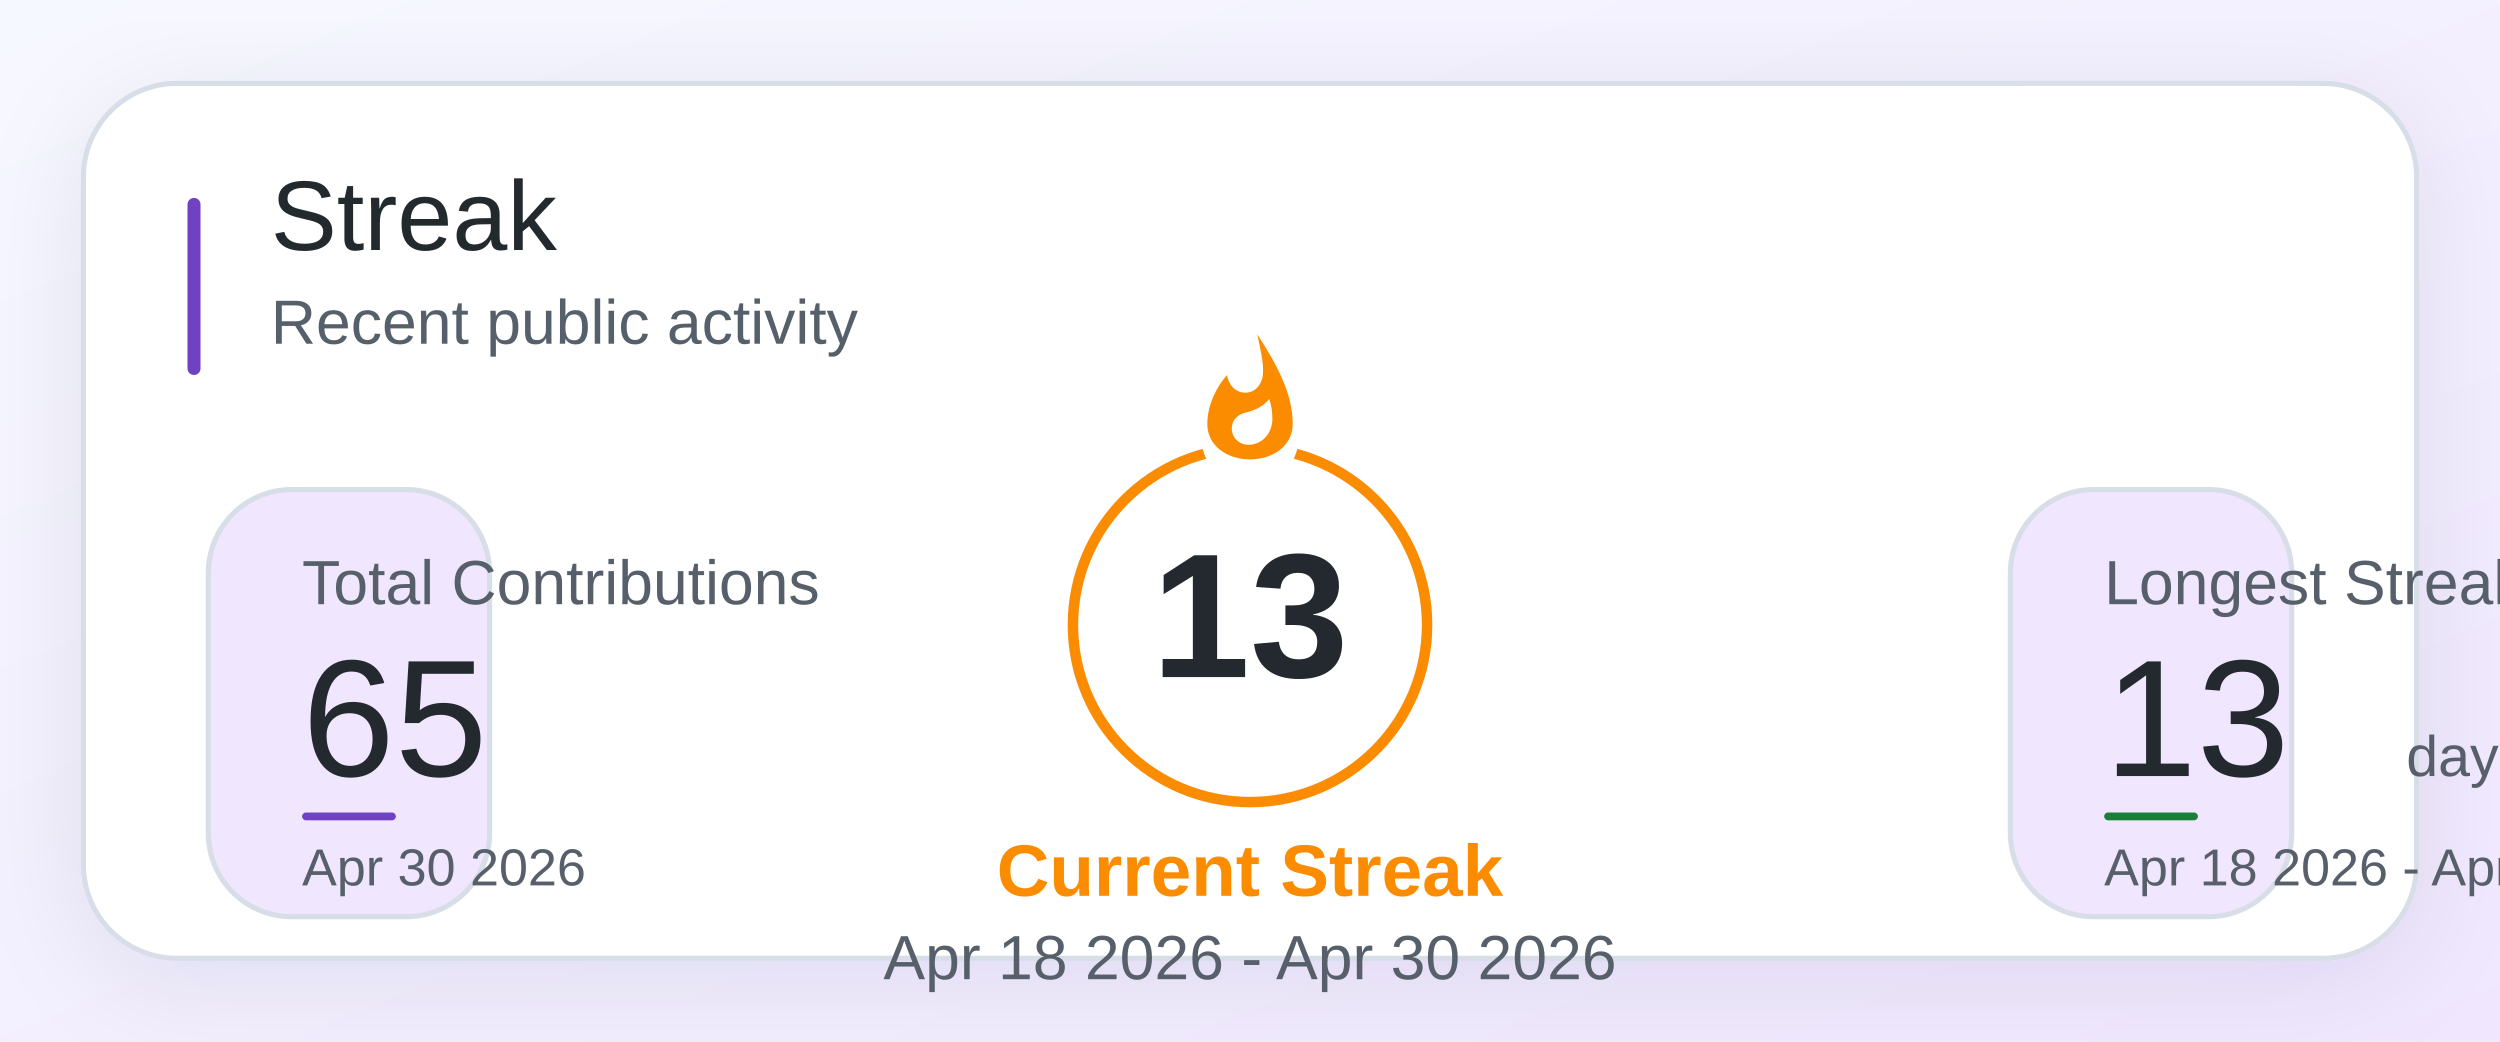
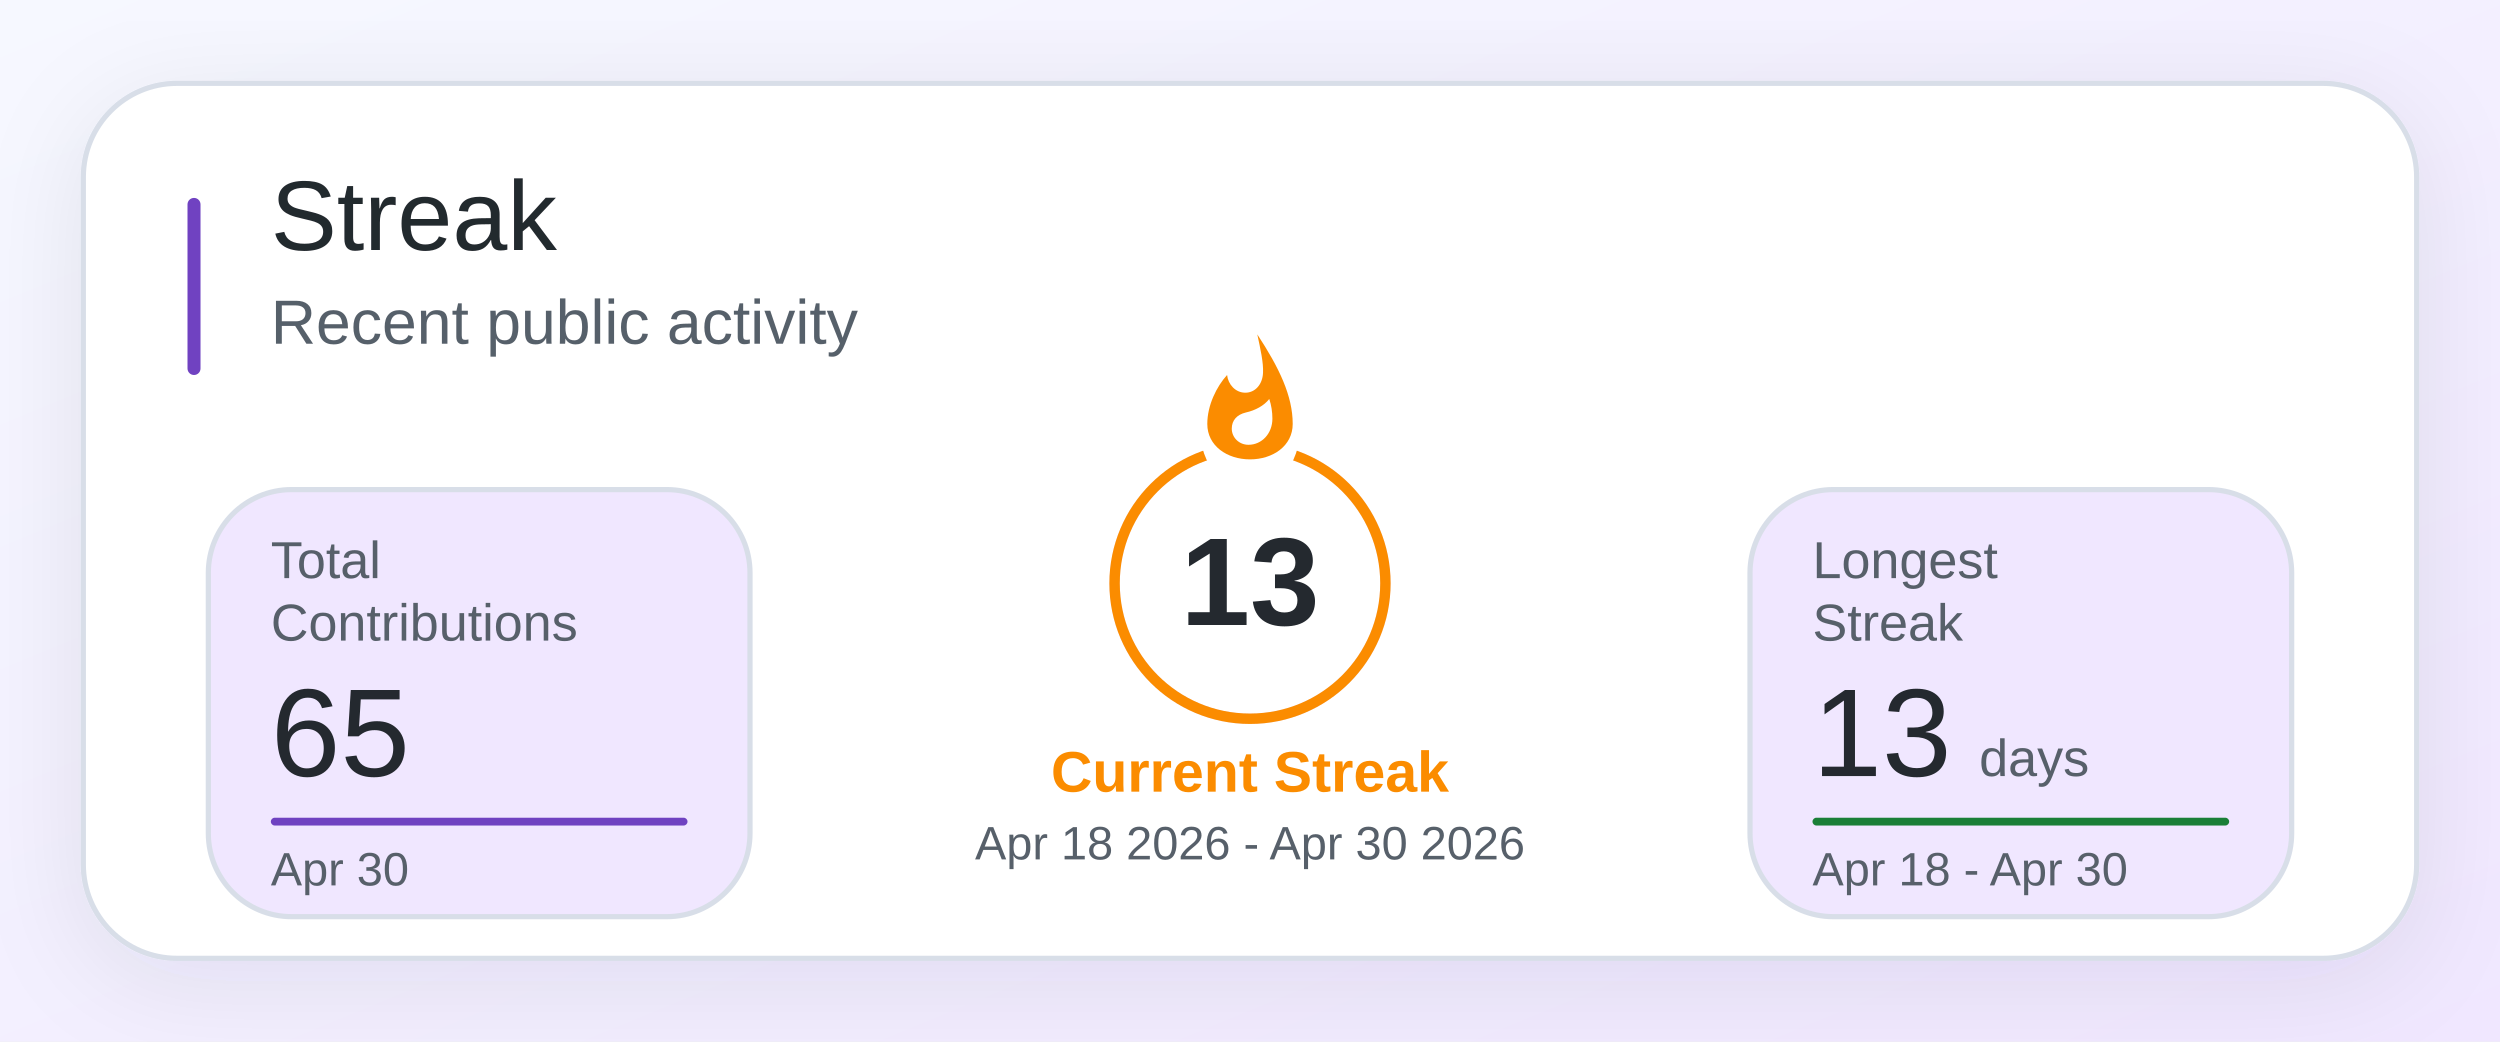
<svg xmlns="http://www.w3.org/2000/svg" width="480" height="200" viewBox="0 0 480 200" role="img" shape-rendering="geometricPrecision">
  <defs>
    <linearGradient id="bg" x1="0" y1="0" x2="1" y2="1">
      <stop offset="0%" stop-color="#f6f8ff" />
      <stop offset="100%" stop-color="#f0e7ff" />
    </linearGradient>
    <filter id="shadow" x="-10%" y="-10%" width="120%" height="130%">
      <feDropShadow dx="0" dy="4" stdDeviation="10" flood-color="#1f2937" flood-opacity="0.08" />
    </filter>
  </defs>
  <rect width="100%" height="100%" fill="url(#bg)" />
  <g filter="url(#shadow)">
    <rect x="16" y="16" width="448" height="168" rx="18" fill="#ffffff" stroke="#d8dee8" />
    <rect x="36" y="38" width="2.5" height="34" rx="1.25" fill="#6f42c1" />
    <text x="52" y="48" font-family="'Helvetica Neue', Arial, sans-serif" font-size="19" font-weight="500" fill="#24292f">Streak</text>
    <text x="52" y="66" font-family="Arial, sans-serif" font-size="12" fill="#57606a">Recent public activity</text>
  </g>
  <g>
-     <rect x="40" y="94" width="54" height="82" rx="16" fill="#f0e7ff" stroke="#d8dee8" />
-     <text x="58" y="116" font-family="Arial, sans-serif" font-size="12" fill="#57606a">Total Contributions</text>
-     <text x="58" y="149" font-family="'Helvetica Neue', Arial, sans-serif" font-size="32" font-weight="500" fill="#24292f">65</text>
-     <text x="116" y="149" font-family="Arial, sans-serif" font-size="11" fill="#57606a" />
-     <rect x="58" y="156" width="18" height="1.5" rx="0.75" fill="#6f42c1" />
-     <text x="58" y="170" font-family="Arial, sans-serif" font-size="10" fill="#57606a">Apr 30 2026</text>
+     <rect x="40" y="94" width="104" height="82" rx="16" fill="#f0e7ff" stroke="#d8dee8" />
+     <text x="52" y="111" font-family="Arial, sans-serif" font-size="10" fill="#57606a">Total</text>
+     <text x="52" y="123" font-family="Arial, sans-serif" font-size="10" fill="#57606a">Contributions</text>
+     <text x="52" y="149" font-family="'Helvetica Neue', Arial, sans-serif" font-size="24" font-weight="500" fill="#24292f">65</text>
+     <text x="84" y="149" font-family="Arial, sans-serif" font-size="10" fill="#57606a" />
+     <rect x="52" y="157" width="80" height="1.5" rx="0.75" fill="#6f42c1" />
+     <text x="52" y="170" font-family="Arial, sans-serif" font-size="9" fill="#57606a">Apr 30</text>
  </g>
  <g>
    <defs>
      <mask id="psm-streak-flame-cut" maskUnits="userSpaceOnUse">
        <rect x="-1000" y="-1000" width="6000" height="6000" fill="white" />
        <ellipse cx="240" cy="80" rx="10" ry="15" fill="black" />
      </mask>
    </defs>
-     <circle cx="240" cy="120" r="34" fill="#ffffff" stroke="#f0e7ff" stroke-width="2" mask="url(#psm-streak-flame-cut)" />
-     <circle cx="240" cy="120" r="34" fill="none" stroke="#fb8c00" stroke-width="2" mask="url(#psm-streak-flame-cut)" />
+     <circle cx="240" cy="112" r="26" fill="#ffffff" stroke="#f0e7ff" stroke-width="2" mask="url(#psm-streak-flame-cut)" />
+     <circle cx="240" cy="112" r="26" fill="none" stroke="#fb8c00" stroke-width="2" mask="url(#psm-streak-flame-cut)" />
    <g transform="translate(240,75)">
      <path d="M 1.4 -10.8 C 2 -8 2.6 -5.4 2.5 -3.4 C 2.4 -1.2 1 0.4 -0.9 0.4 C -2.8 0.4 -4.2 -1.2 -4.4 -3 C -6.4 -0.8 -8.2 2.8 -8.2 6.4 C -8.2 10.6 -4.4 13.2 0 13.2 C 4.4 13.2 8.2 10.6 8.2 6.4 C 8.2 1 5.6 -4.4 1.4 -10.8 Z M -0.3 10.4 C -2.1 10.4 -3.5 9 -3.5 7.3 C -3.5 5.7 -2.5 4.6 -0.8 4.2 C 1 3.8 2.7 2.9 3.7 1.6 C 4.1 2.8 4.3 4.1 4.3 5.4 C 4.3 8.2 2.3 10.4 -0.3 10.4 Z" fill="#fb8c00" fill-rule="evenodd" />
    </g>
-     <text x="240" y="130" text-anchor="middle" font-family="Arial, sans-serif" font-size="34" font-weight="800" fill="#24292f">13</text>
-     <text x="240" y="172" text-anchor="middle" font-family="Arial, sans-serif" font-size="14" font-weight="700" fill="#fb8c00">Current Streak</text>
-     <text x="240" y="188" text-anchor="middle" font-family="Arial, sans-serif" font-size="12" fill="#57606a">Apr 18 2026 - Apr 30 2026</text>
+     <text x="240" y="120" text-anchor="middle" font-family="Arial, sans-serif" font-size="24" font-weight="800" fill="#24292f">13</text>
+     <text x="240" y="152" text-anchor="middle" font-family="Arial, sans-serif" font-size="11" font-weight="700" fill="#fb8c00">Current Streak</text>
+     <text x="240" y="165" text-anchor="middle" font-family="Arial, sans-serif" font-size="9" fill="#57606a">Apr 18 2026 - Apr 30 2026</text>
  </g>
  <g>
-     <rect x="386" y="94" width="54" height="82" rx="16" fill="#f0e7ff" stroke="#d8dee8" />
-     <text x="404" y="116" font-family="Arial, sans-serif" font-size="12" fill="#57606a">Longest Streak</text>
-     <text x="404" y="149" font-family="'Helvetica Neue', Arial, sans-serif" font-size="32" font-weight="500" fill="#24292f">13</text>
-     <text x="462" y="149" font-family="Arial, sans-serif" font-size="11" fill="#57606a">days</text>
-     <rect x="404" y="156" width="18" height="1.5" rx="0.75" fill="#1a7f37" />
-     <text x="404" y="170" font-family="Arial, sans-serif" font-size="10" fill="#57606a">Apr 18 2026 - Apr 30 2026</text>
+     <rect x="336" y="94" width="104" height="82" rx="16" fill="#f0e7ff" stroke="#d8dee8" />
+     <text x="348" y="111" font-family="Arial, sans-serif" font-size="10" fill="#57606a">Longest</text>
+     <text x="348" y="123" font-family="Arial, sans-serif" font-size="10" fill="#57606a">Streak</text>
+     <text x="348" y="149" font-family="'Helvetica Neue', Arial, sans-serif" font-size="24" font-weight="500" fill="#24292f">13</text>
+     <text x="380" y="149" font-family="Arial, sans-serif" font-size="10" fill="#57606a">days</text>
+     <rect x="348" y="157" width="80" height="1.5" rx="0.75" fill="#1a7f37" />
+     <text x="348" y="170" font-family="Arial, sans-serif" font-size="9" fill="#57606a">Apr 18 - Apr 30</text>
  </g>
</svg>
